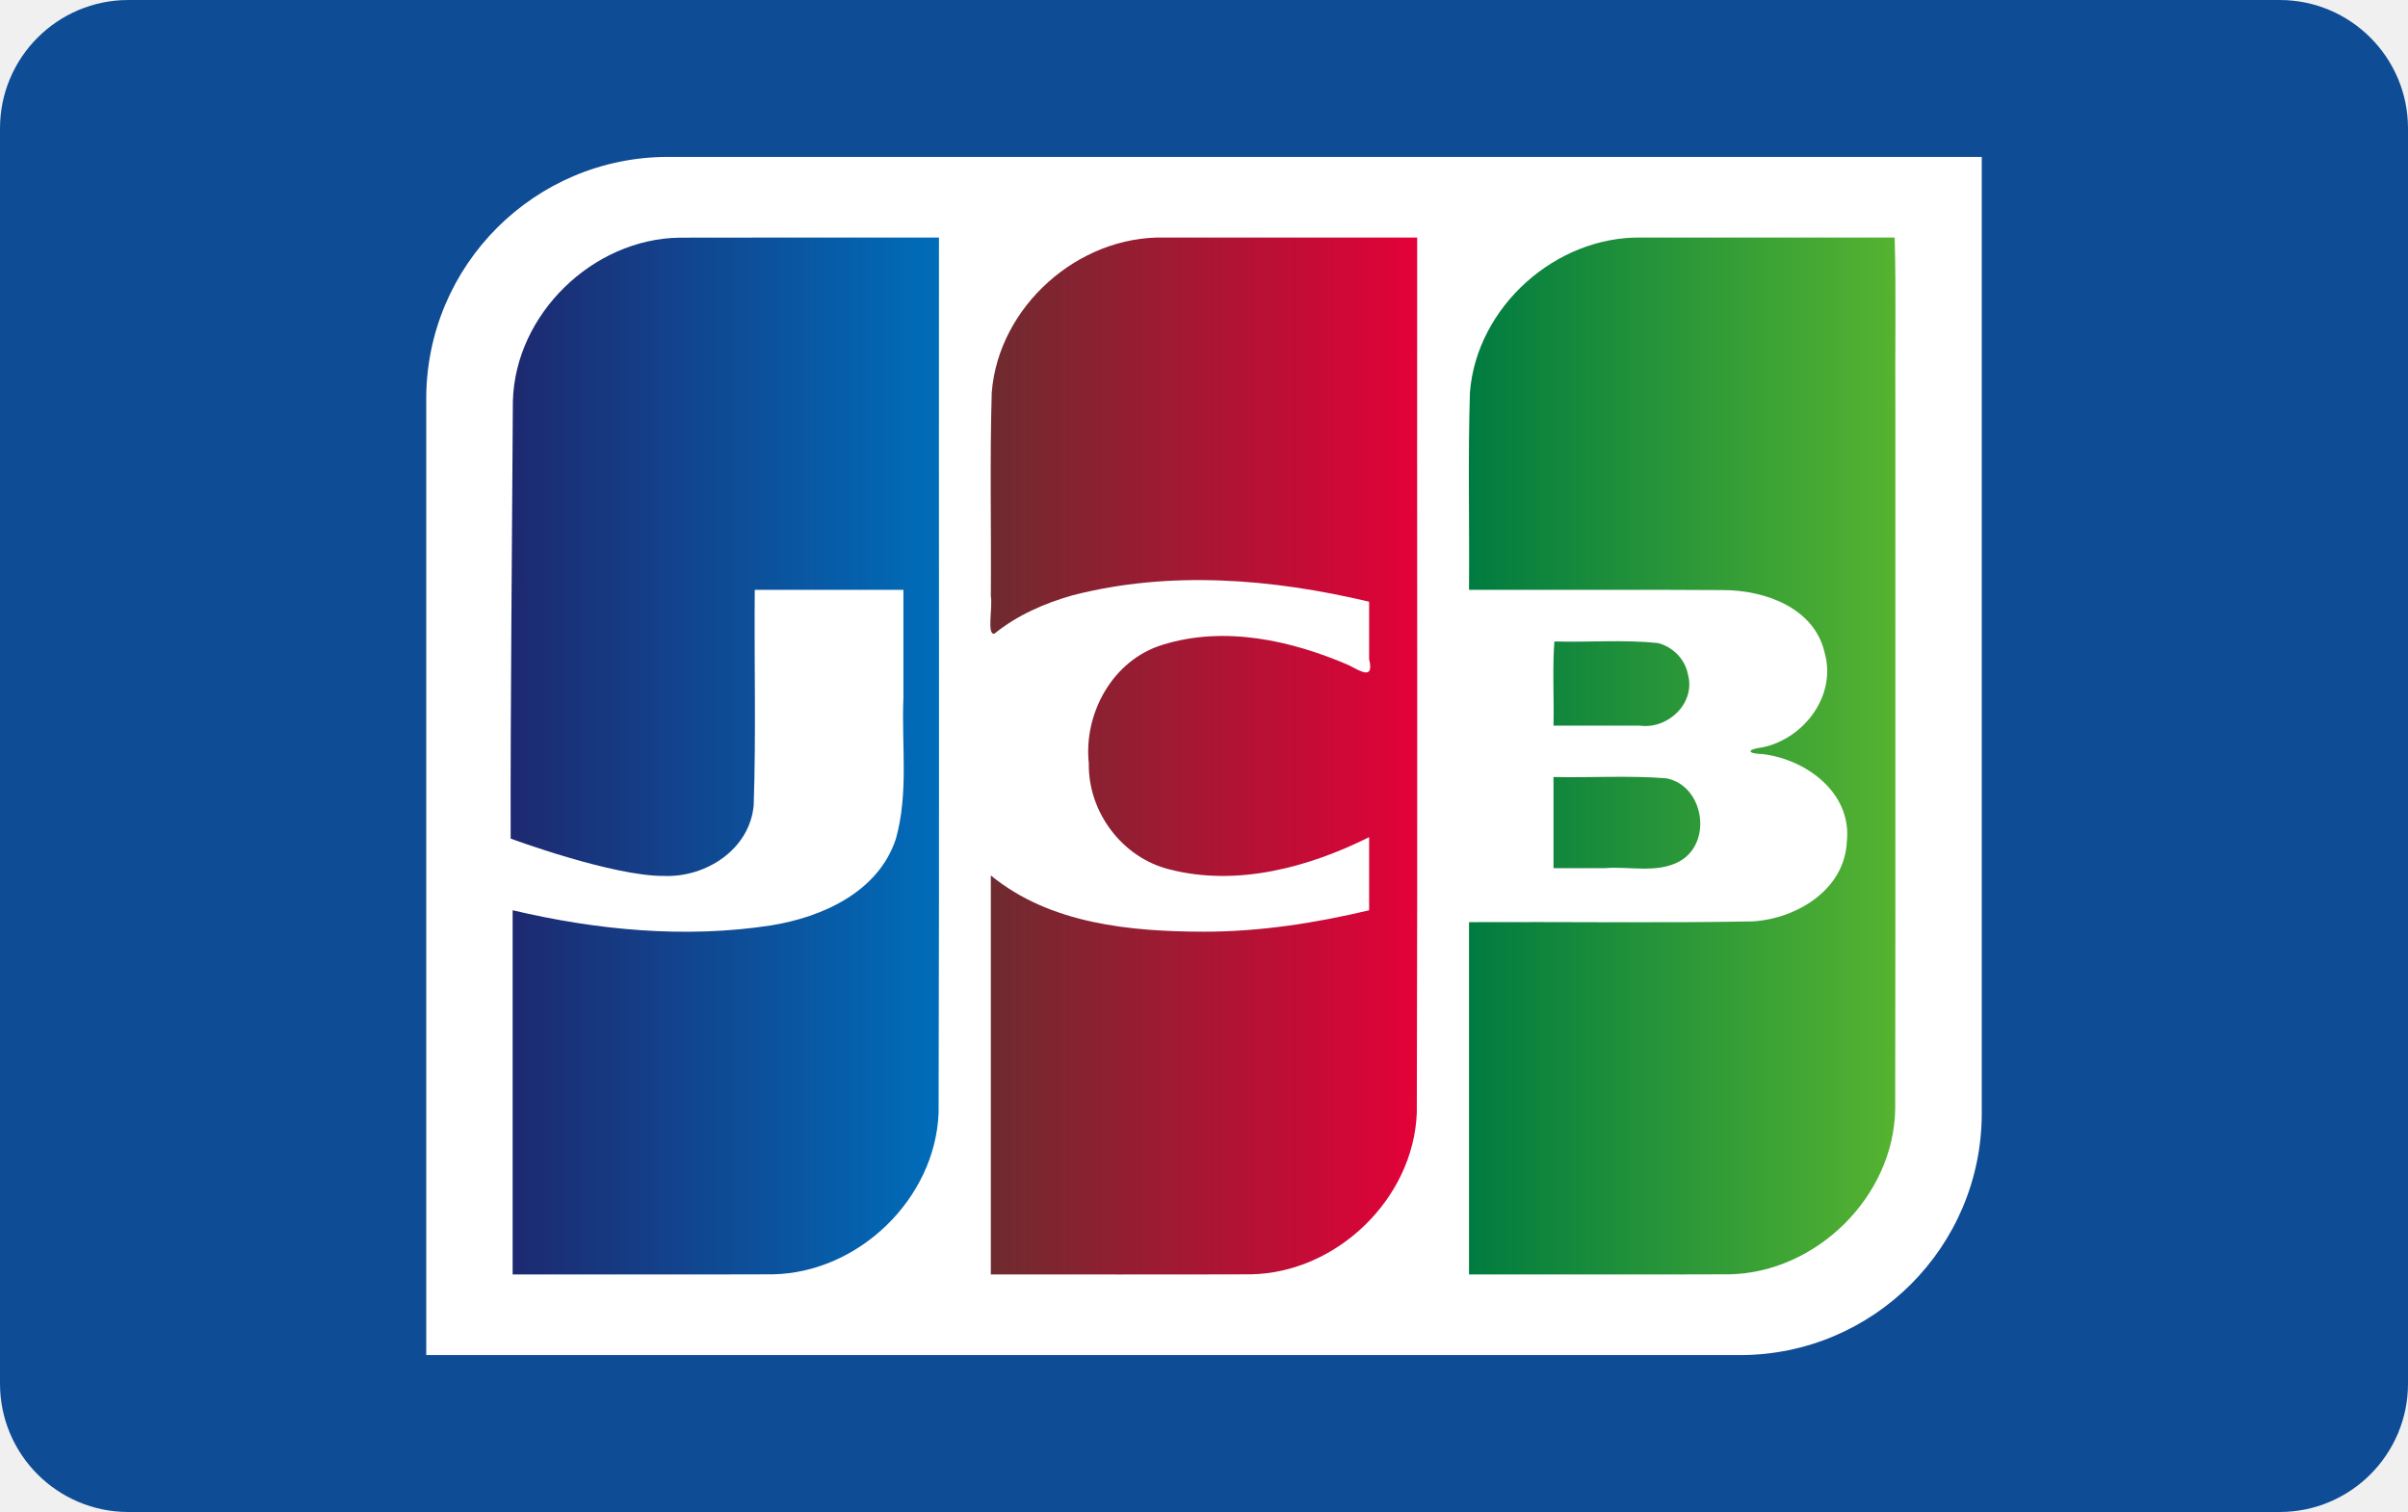
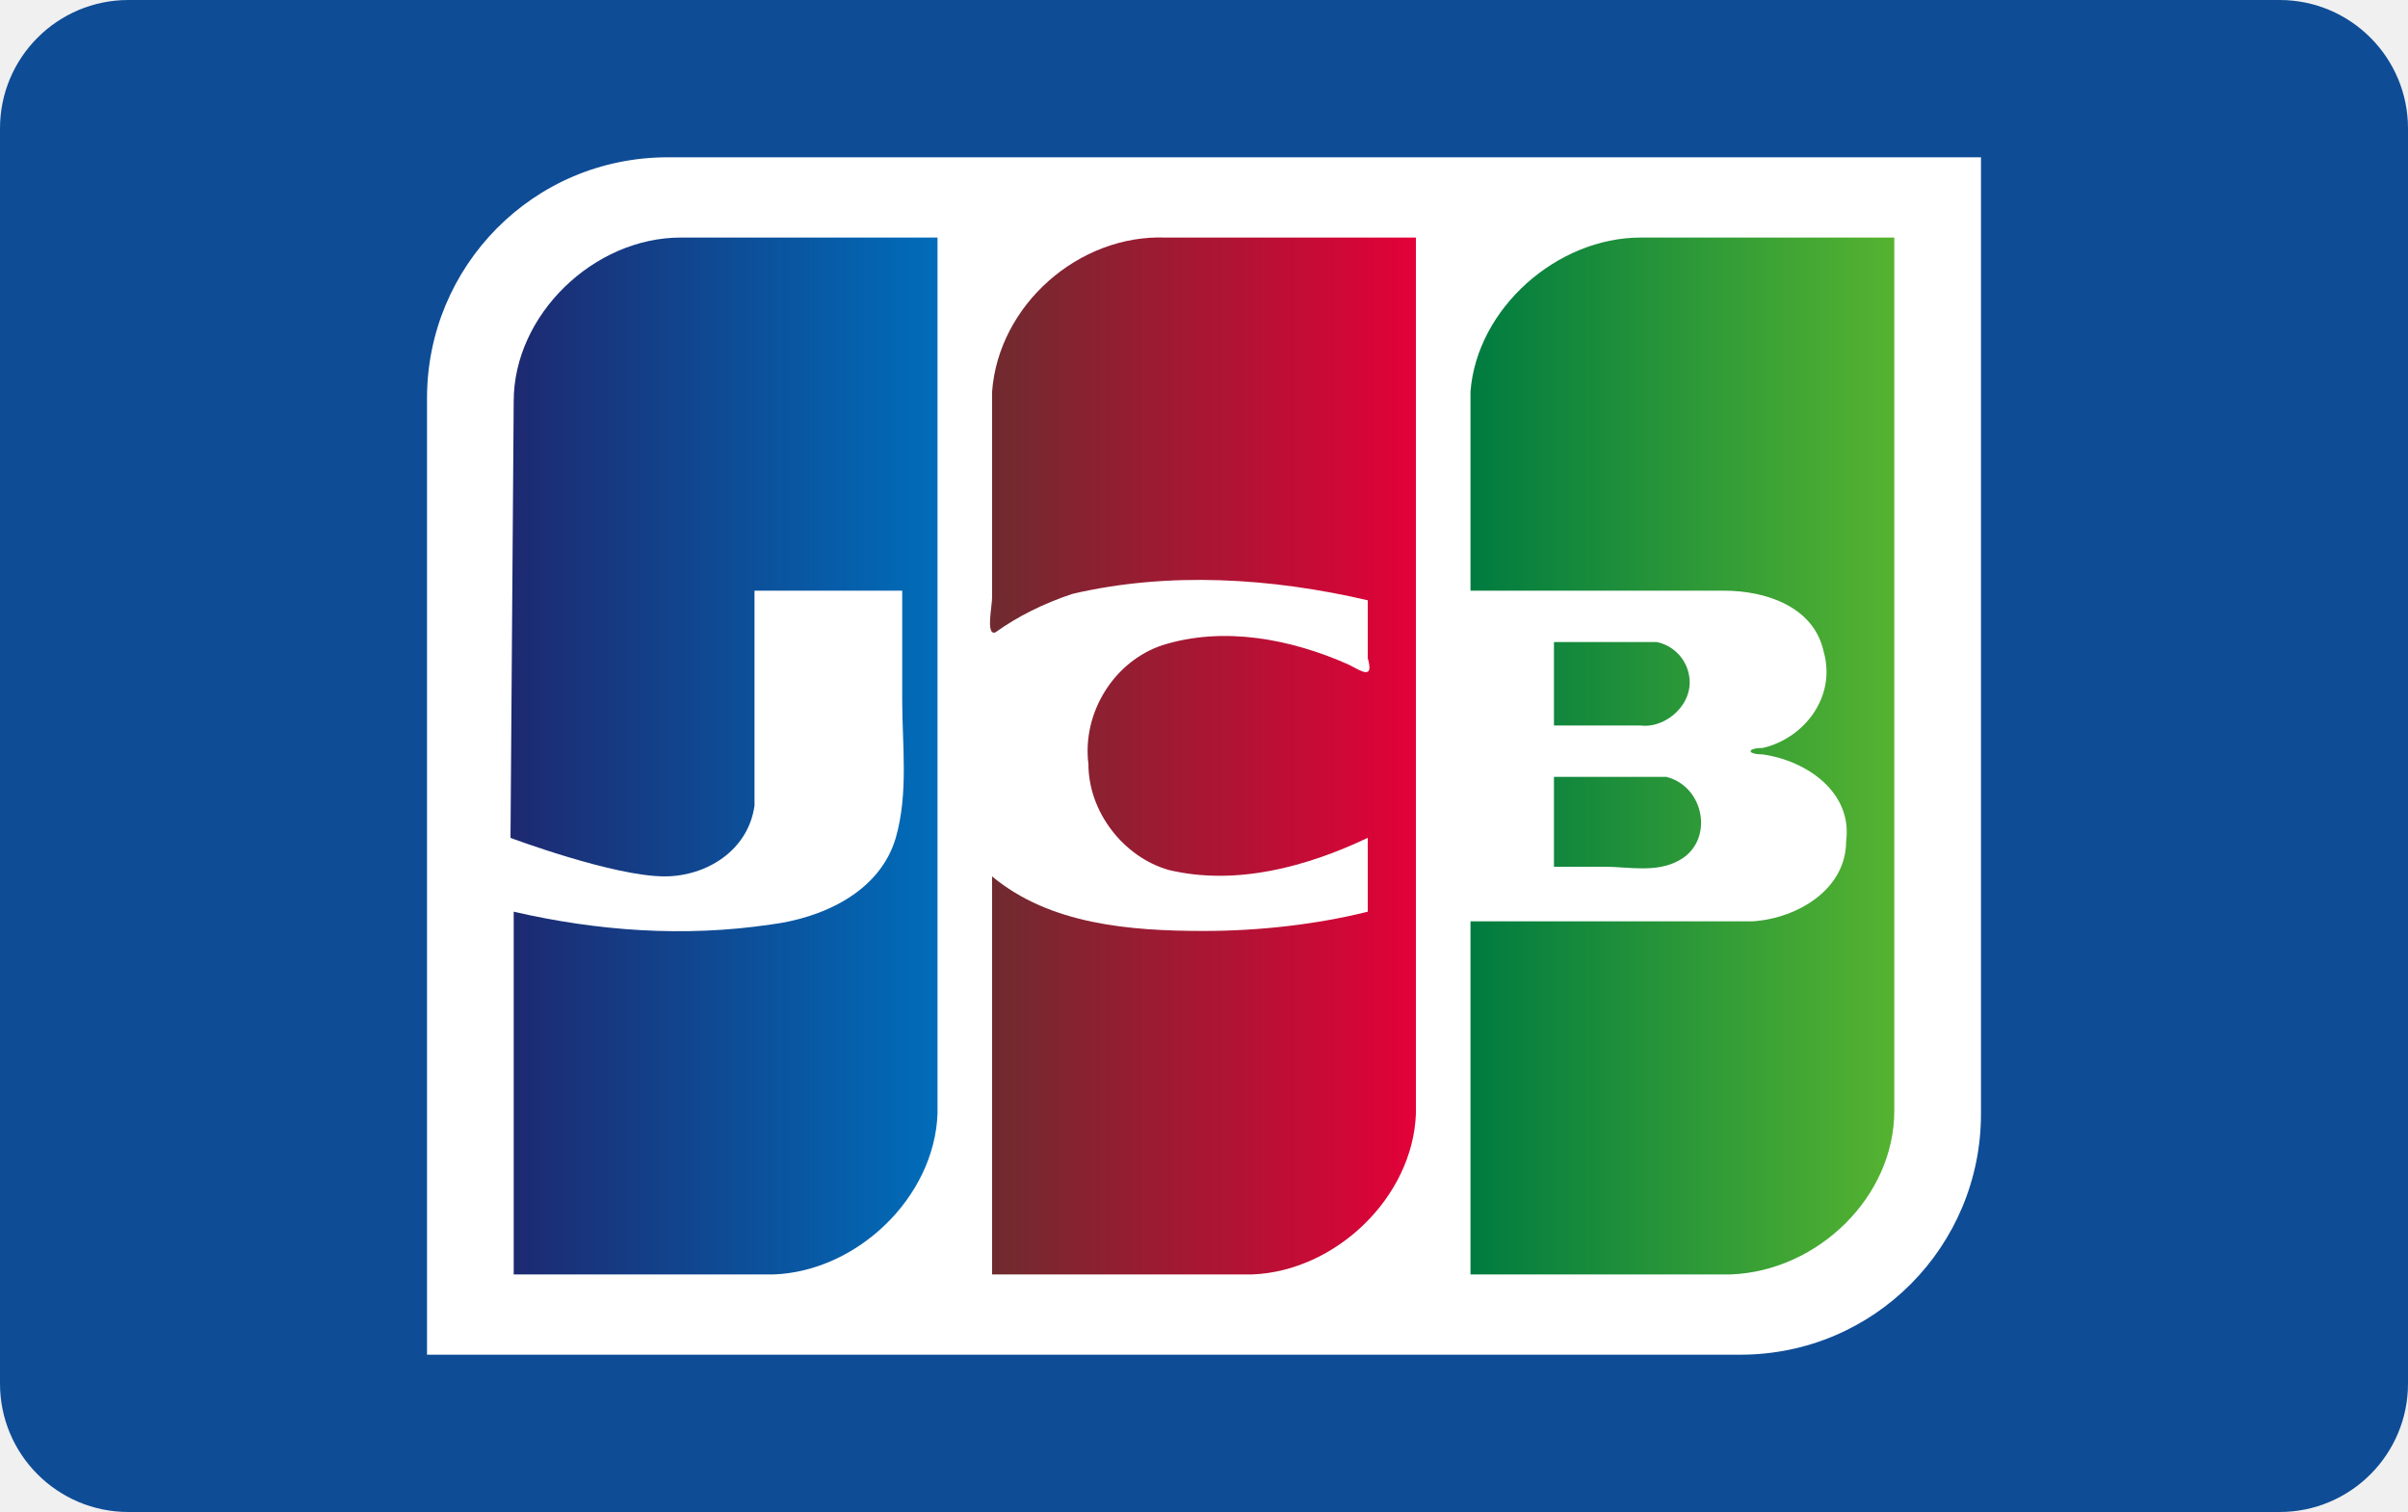
- <svg xmlns="http://www.w3.org/2000/svg" viewBox="0 0 750 471" version="1.1" preserveAspectRatio="xMidYMid meet">
+ <svg xmlns="http://www.w3.org/2000/svg" viewBox="0 0 750 471">
  <defs>
-     <linearGradient x1="0.032%" y1="50%" x2="99.974%" y2="50%" id="linearGradient-1">
+     <linearGradient x1="0%" y1="50%" x2="100%" y2="50%" id="a">
      <stop stop-color="#007B40" offset="0%" />
      <stop stop-color="#55B330" offset="100%" />
    </linearGradient>
-     <linearGradient x1="0.472%" y1="50%" x2="99.986%" y2="50%" id="linearGradient-2">
+     <linearGradient x1="0%" y1="50%" x2="100%" y2="50%" id="b">
      <stop stop-color="#1D2970" offset="0%" />
      <stop stop-color="#006DBA" offset="100%" />
    </linearGradient>
-     <linearGradient x1="0.114%" y1="50.001%" x2="99.986%" y2="50.001%" id="linearGradient-3">
+     <linearGradient x1="0%" y1="50%" x2="100%" y2="50%" id="c">
      <stop stop-color="#6E2B2F" offset="0%" />
      <stop stop-color="#E30138" offset="100%" />
    </linearGradient>
  </defs>
-   <g id="Page-1" stroke="none" stroke-width="1" fill="none" fill-rule="evenodd">
-     <g id="jcb">
-       <rect id="Rectangle-1" fill="#0E4C96" x="0" y="0" width="750" height="471" rx="40" />
-       <path d="M617.243,346.766 C617.243,388.381 583.515,422.126 541.883,422.126 L132.757,422.126 L132.757,124.245 C132.757,82.619 166.49,48.874 208.122,48.874 L617.243,48.874 L617.243,346.766 L617.243,346.766 L617.243,346.766 Z" id="path3494" fill="#FFFFFF" />
-       <path d="M483.859,242.045 C495.543,242.298 507.296,241.529 518.936,242.445 C530.723,244.646 533.564,262.488 523.092,268.333 C515.951,272.182 507.459,269.765 499.713,270.446 L483.859,270.446 L483.859,242.045 L483.859,242.045 Z M525.692,209.9 C528.288,219.065 519.454,227.292 510.626,226.031 L483.859,226.031 C484.044,217.388 483.491,208.009 484.131,199.822 C494.855,200.123 505.68,199.206 516.34,200.302 C520.922,201.452 524.754,205.218 525.692,209.9 L525.692,209.9 Z M590.12,73.997 C590.618,91.498 590.191,109.924 590.334,127.78 C590.299,200.376 590.406,272.974 590.279,345.569 C589.81,372.777 565.697,396.414 538.679,396.957 C511.633,397.068 484.584,396.973 457.537,397.004 L457.537,287.253 C487.007,287.1 516.496,287.561 545.954,287.022 C559.621,286.163 574.586,277.146 575.223,262.107 C576.834,247.005 562.592,236.557 549.071,234.906 C543.873,234.771 544.027,233.391 549.071,232.789 C561.963,230.002 572.091,216.656 568.297,203.29 C565.061,189.232 549.524,183.791 536.6,183.818 C510.249,183.639 483.891,183.792 457.537,183.741 C457.709,163.252 457.183,142.741 457.823,122.267 C459.91,95.551 484.629,73.52 511.27,73.998 C537.553,73.997 563.838,73.998 590.12,73.997 L590.12,73.997 Z" id="path3496" fill="url(#linearGradient-1)" />
-       <path d="M159.74,125.04 C160.414,97.877 184.629,74.429 211.615,74.033 C238.559,73.95 265.506,74.021 292.452,73.997 C292.378,164.882 292.6,255.774 292.34,346.655 C291.302,373.489 267.351,396.489 240.661,396.962 C213.665,397.061 186.666,396.976 159.669,397.004 L159.669,283.551 C185.892,289.745 213.391,292.383 240.142,288.272 C256.135,285.697 273.63,277.848 279.044,261.258 C283.03,247.066 280.786,232.132 281.378,217.566 L281.378,183.742 L235.081,183.742 C234.873,206.112 235.507,228.522 234.746,250.867 C233.498,264.601 219.9,273.327 206.946,272.862 C190.88,273.031 159.048,261.222 159.048,261.222 C158.967,219.305 159.514,166.814 159.74,125.04 L159.74,125.04 Z" id="path3498" fill="url(#linearGradient-2)" />
-       <path d="M309.72,197.39 C307.286,197.907 309.229,189.089 308.606,185.744 C308.772,164.594 308.26,143.421 308.89,122.286 C310.973,95.457 335.881,73.37 362.629,73.998 L441.395,73.998 C441.321,164.882 441.542,255.773 441.283,346.654 C440.244,373.488 416.291,396.487 389.602,396.962 C362.605,397.062 335.605,396.977 308.606,397.005 L308.606,272.708 C327.046,287.836 352.106,290.192 375.078,290.233 C392.395,290.227 409.612,287.558 426.428,283.563 L426.428,260.79 C407.475,270.237 385.195,276.236 364.185,270.808 C349.529,267.157 338.891,252.997 339.129,237.872 C337.43,222.144 346.653,205.537 362.11,200.861 C381.301,194.853 402.218,199.448 420.206,207.259 C424.061,209.277 427.971,211.78 426.428,205.338 L426.428,187.438 C396.344,180.281 364.327,177.646 334.099,185.434 C325.351,187.902 316.828,191.645 309.72,197.39 L309.72,197.39 Z" id="path3500" fill="url(#linearGradient-3)" />
-     </g>
+   <g fill="none" fill-rule="evenodd">
+     <rect fill="#0E4C96" width="750" height="471" rx="40" />
+     <path d="M617 347c0 41-33 75-75 75H133V124c0-41 33-75 75-75h409v298z" fill="#FFF" />
+     <path d="M484 242h35c12 3 15 20 4 26-7 4-16 2-23 2h-16v-28zm42-32c2 9-7 17-15 16h-27v-26h32c5 1 9 5 10 10zm64-136v272c0 27-24 50-51 51h-81V287h88c14-1 29-10 29-25 2-15-12-25-26-27-5 0-5-2 0-2 13-3 23-16 19-30-3-14-18-19-31-19h-79v-62c2-26 27-48 53-48h79z" fill="url(#a)" />
+     <path d="M160 125c0-27 25-51 52-51h80v273c-1 26-25 49-51 50h-81V284c26 6 53 8 80 4 16-2 34-10 39-27 4-14 2-29 2-43v-34h-46v67c-2 14-15 22-28 22-16 0-48-12-48-12l1-136z" fill="url(#b)" />
+     <path d="M310 197c-3 1-1-8-1-11v-64c2-27 27-49 54-48h78v273c-1 26-25 49-51 50h-81V273c18 15 43 17 66 17 17 0 35-2 51-6v-23c-19 9-41 15-62 10-14-4-25-18-25-33-2-16 8-32 23-37 19-6 40-2 58 6 4 2 8 5 6-2v-18c-30-7-62-9-92-2-9 3-17 7-24 12z" fill="url(#c)" />
  </g>
</svg>
